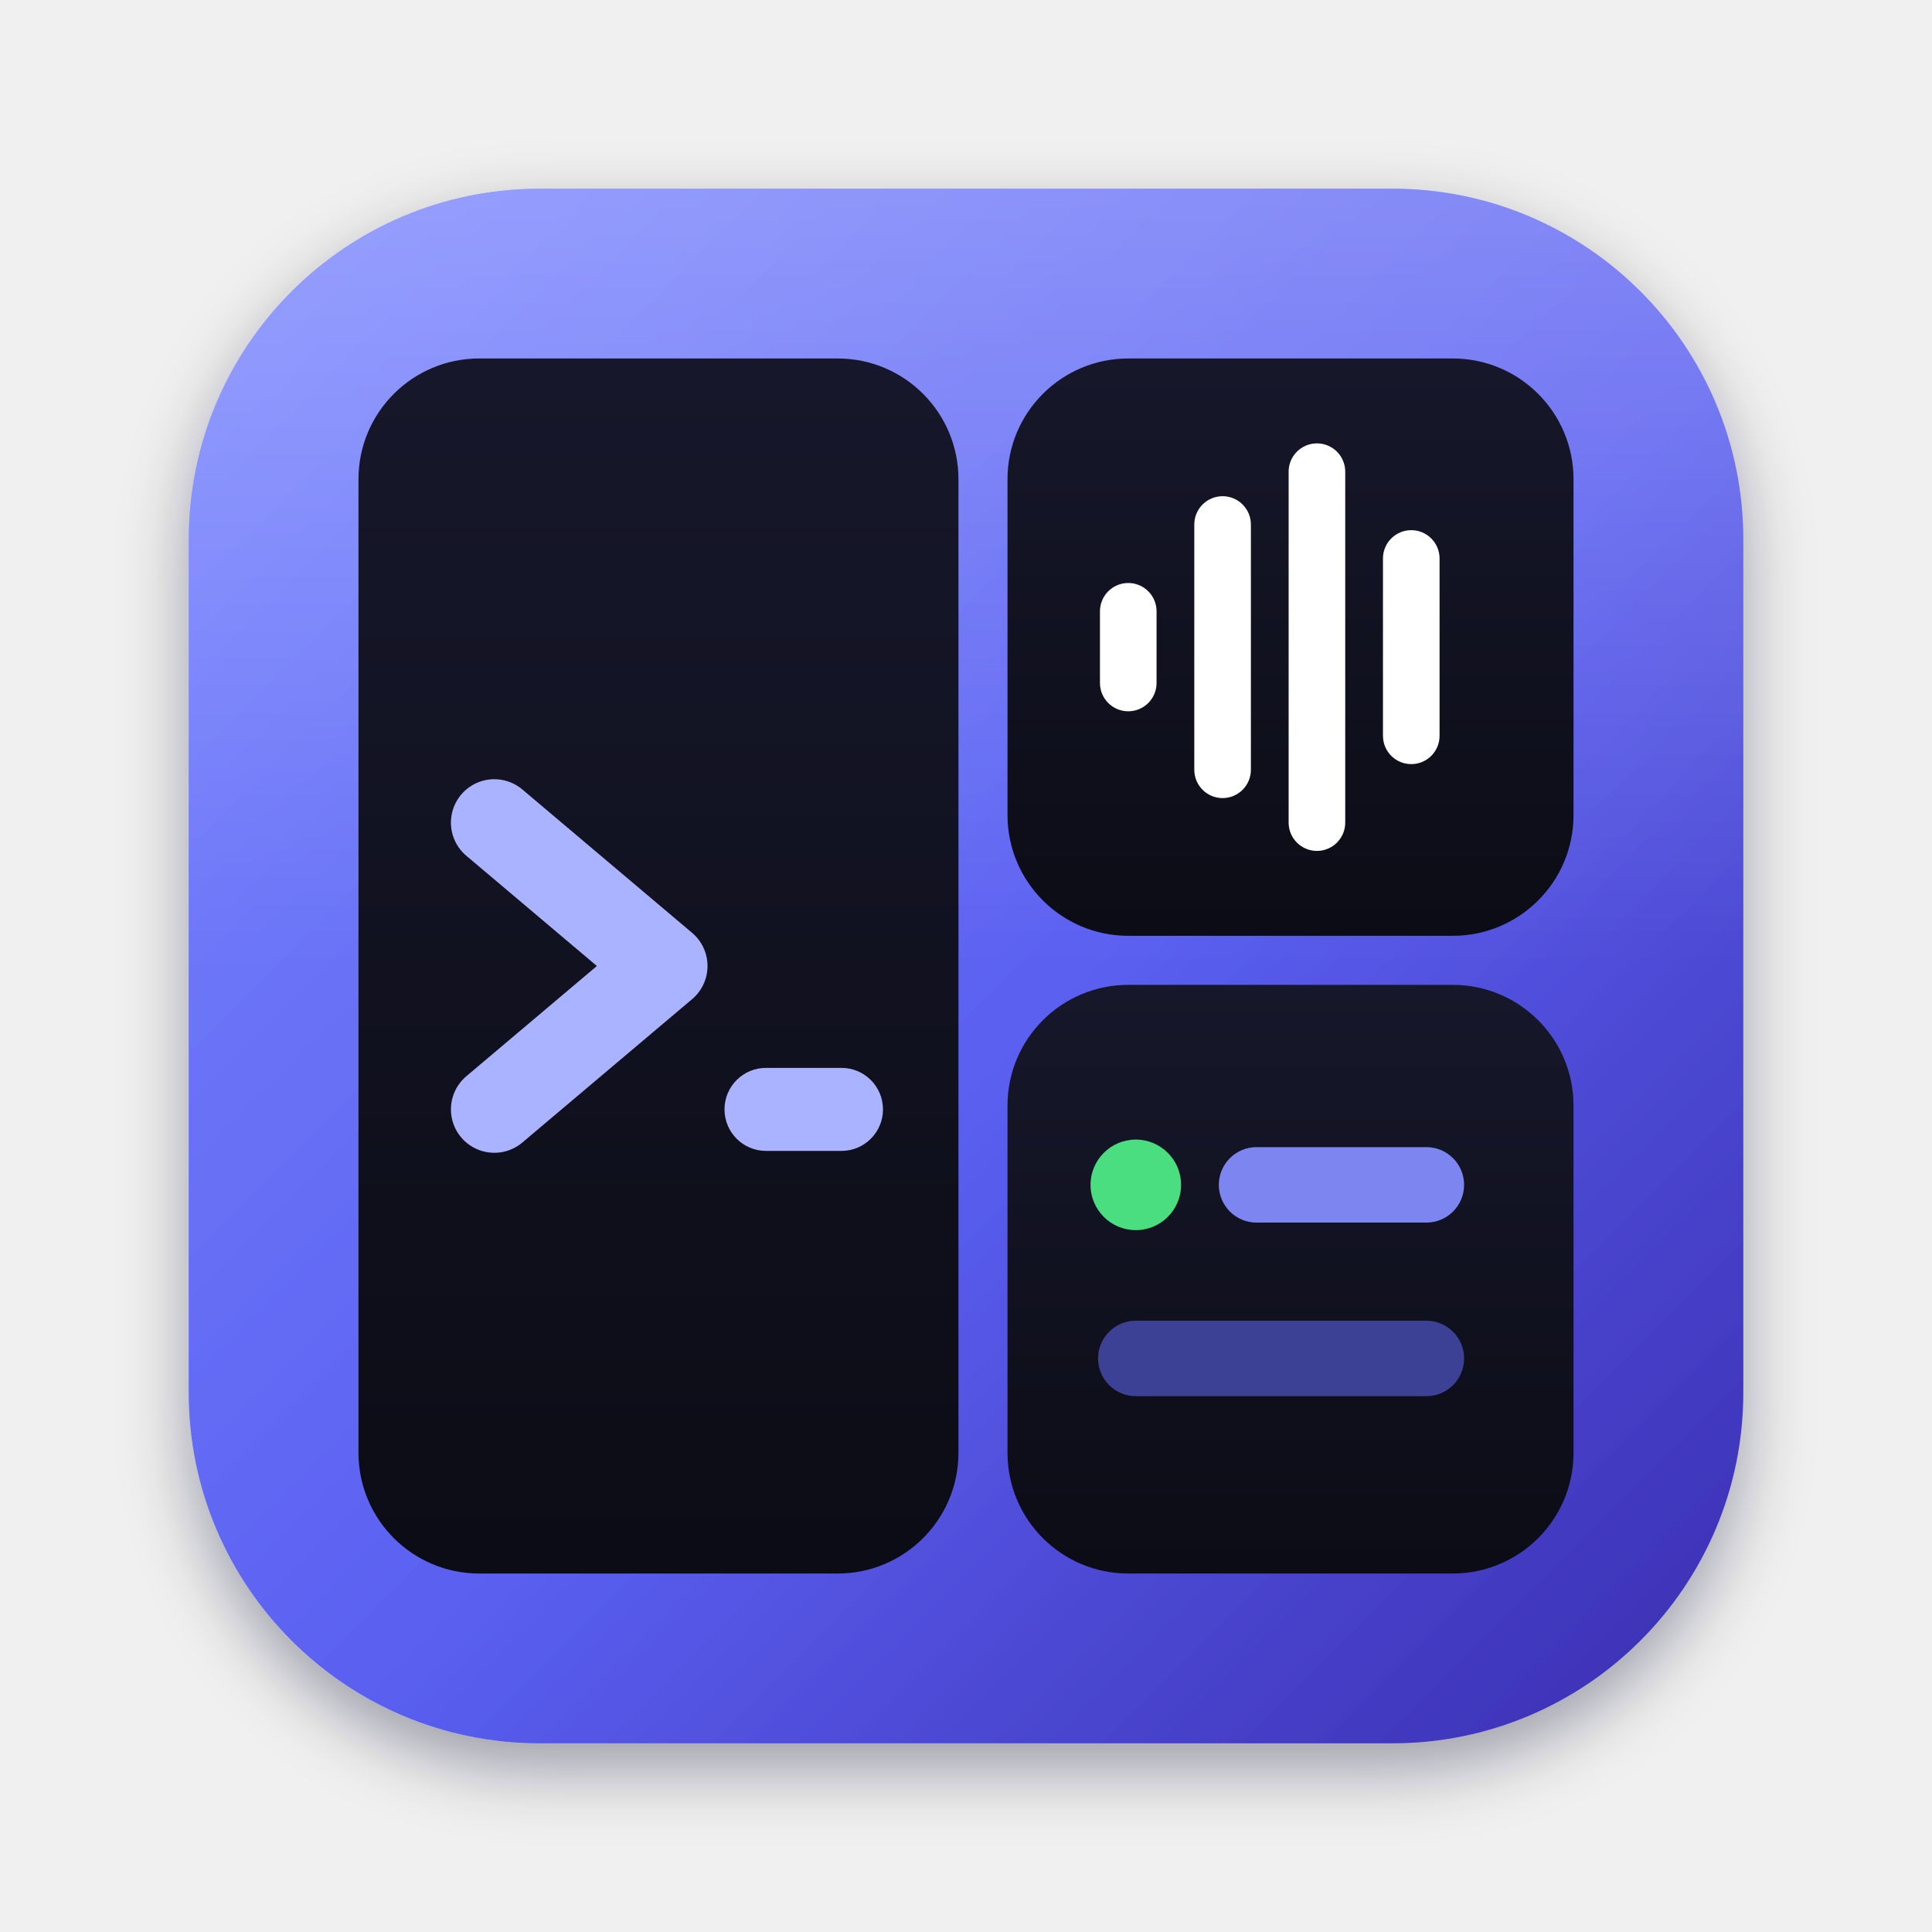
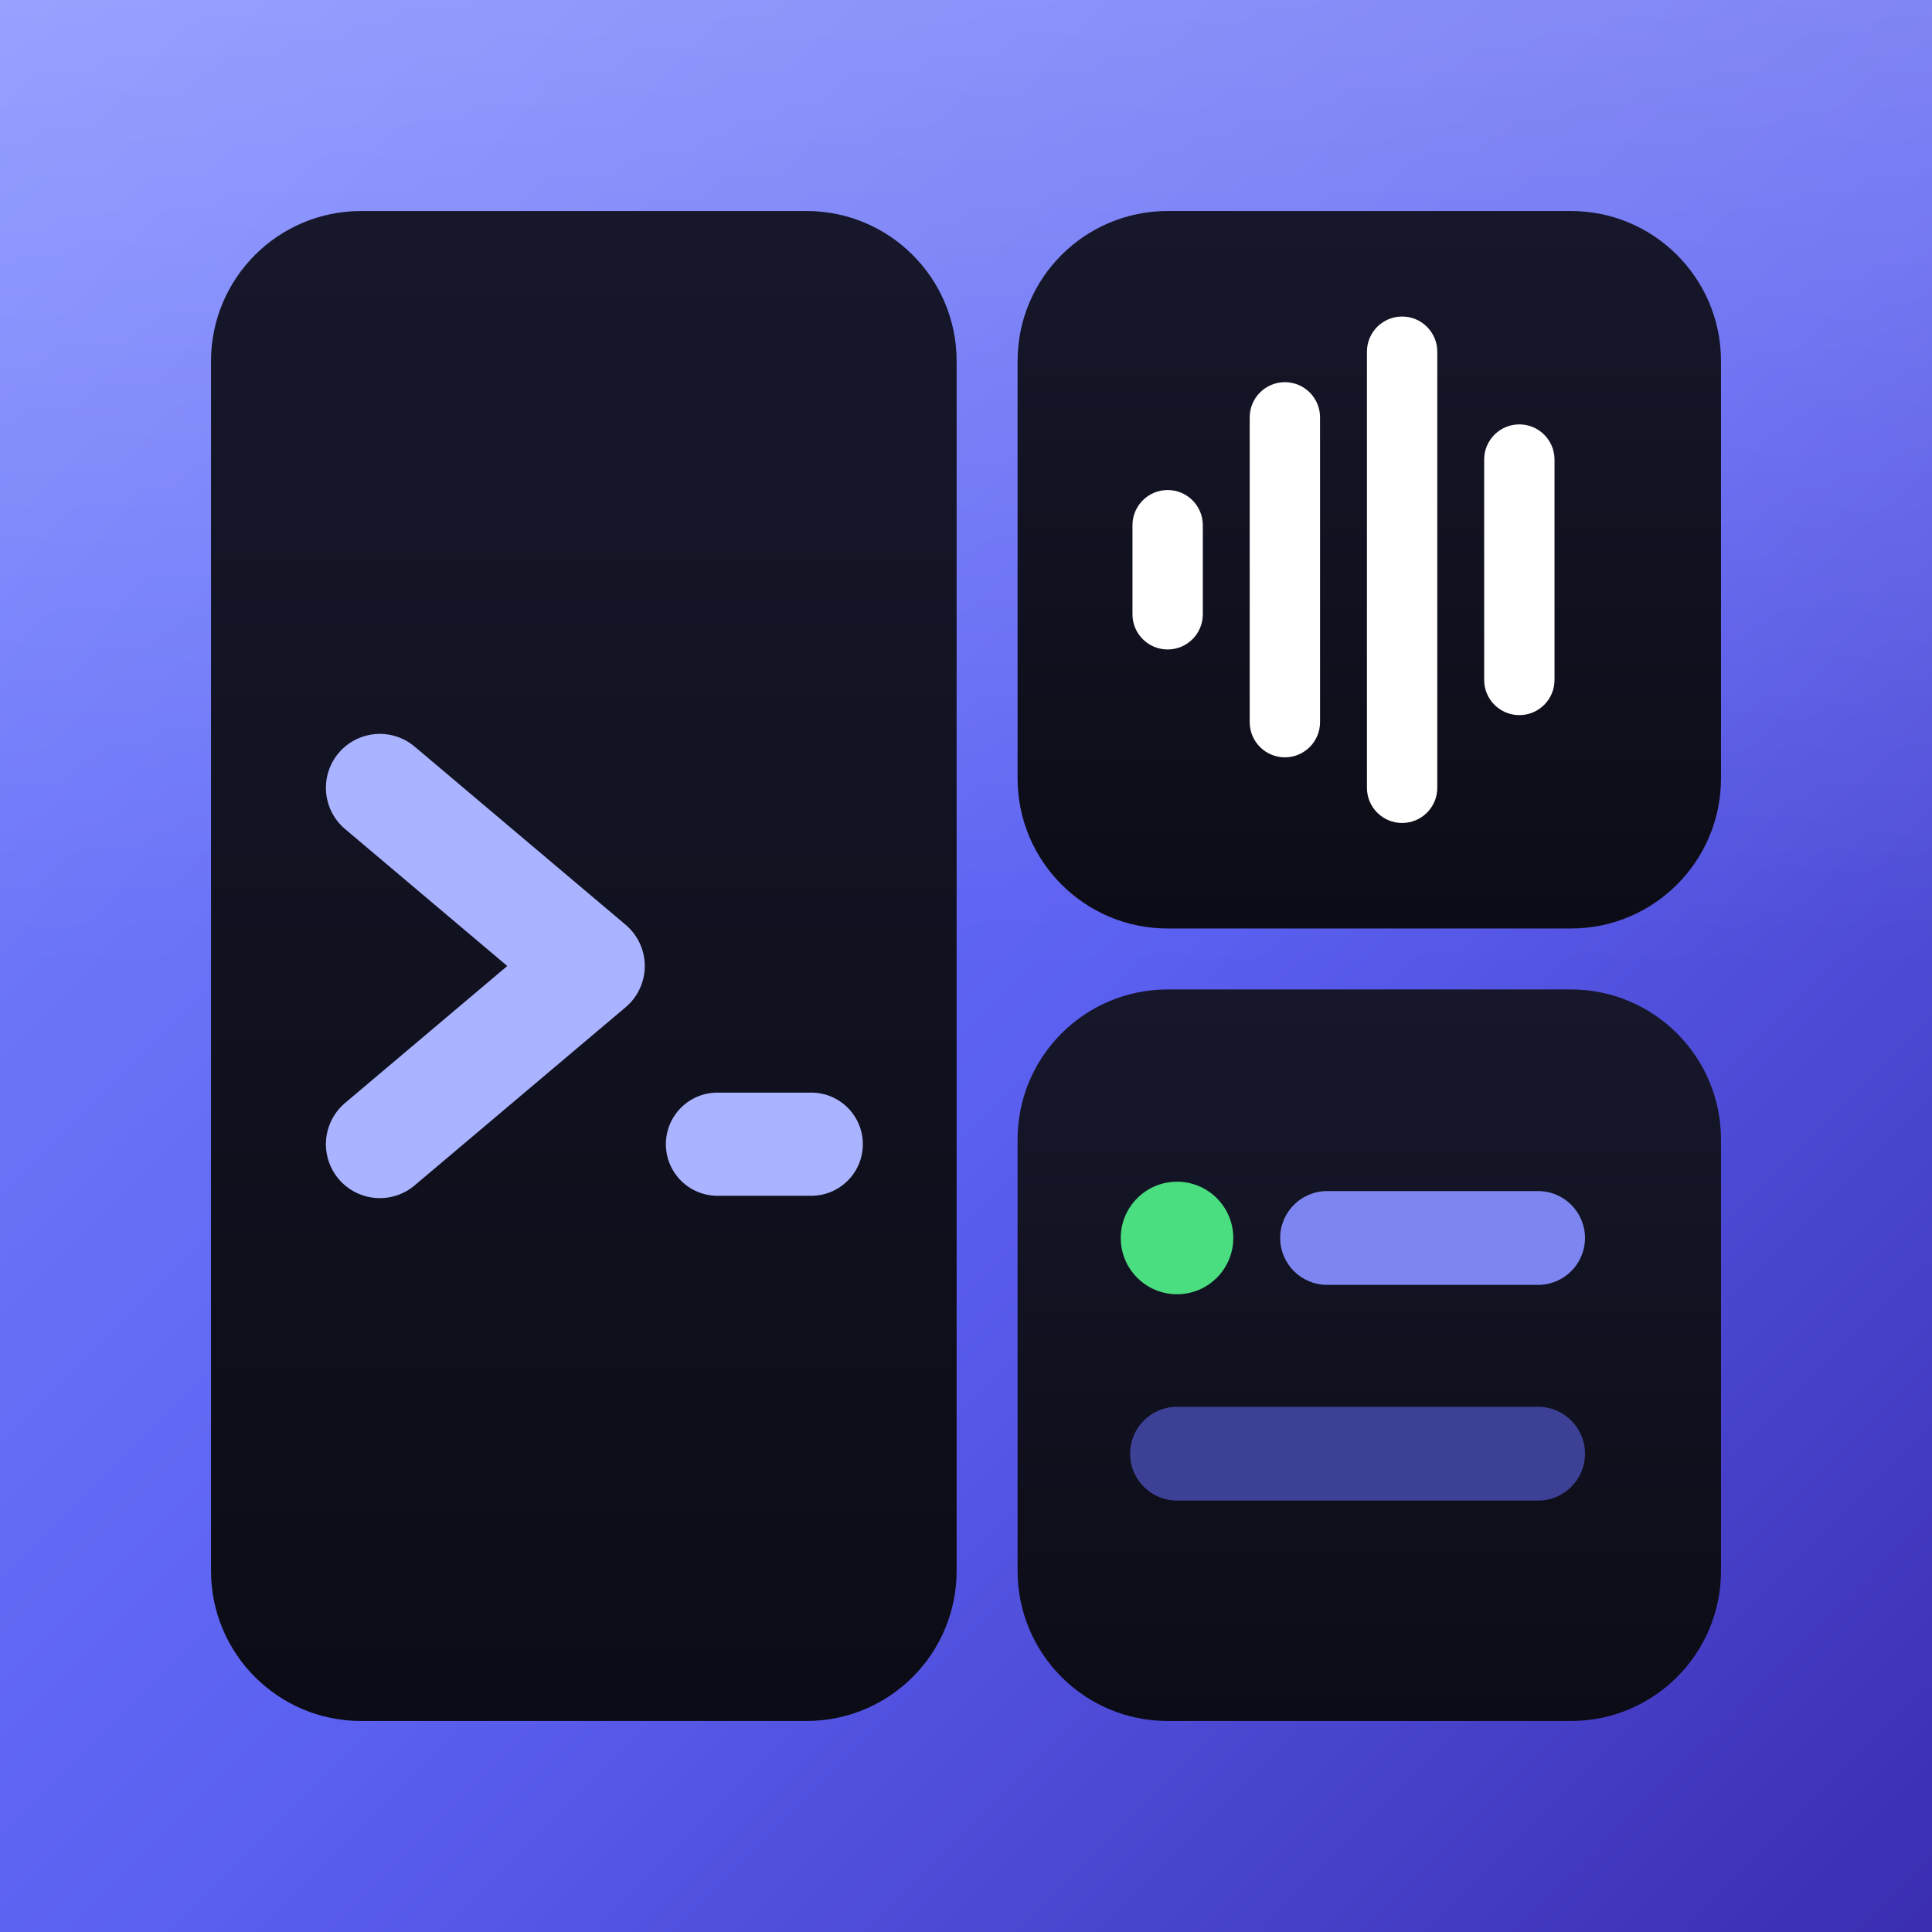
- <svg xmlns="http://www.w3.org/2000/svg" viewBox="0 0 1024 1024" width="1024" height="1024">
+ <svg xmlns="http://www.w3.org/2000/svg" viewBox="100 100 824 824" width="824" height="824">
  <defs>
    <linearGradient id="bg" x1="0" y1="0" x2="1" y2="1">
      <stop offset="0" stop-color="#7b88ff" />
      <stop offset="0.55" stop-color="#5a5ff0" />
      <stop offset="1" stop-color="#3a2db0" />
    </linearGradient>
    <linearGradient id="pane" x1="0" y1="0" x2="0" y2="1">
      <stop offset="0" stop-color="#16172a" />
      <stop offset="1" stop-color="#0c0c16" />
    </linearGradient>
    <linearGradient id="sheen" x1="0" y1="0" x2="0" y2="1">
      <stop offset="0" stop-color="#ffffff" stop-opacity="0.22" />
      <stop offset="0.5" stop-color="#ffffff" stop-opacity="0" />
    </linearGradient>
-     <filter id="drop" x="-20%" y="-20%" width="140%" height="140%">
-       <feDropShadow dx="0" dy="14" stdDeviation="18" flood-color="#0b0b2a" flood-opacity="0.35" />
-     </filter>
  </defs>
-   <rect x="100" y="100" width="824" height="824" rx="186" fill="url(#bg)" filter="url(#drop)" />
-   <rect x="100" y="100" width="824" height="824" rx="186" fill="url(#sheen)" />
+   <rect x="100" y="100" width="824" height="824" fill="url(#bg)" />
+   <rect x="100" y="100" width="824" height="824" fill="url(#sheen)" />
  <rect x="190" y="190" width="318" height="644" rx="64" fill="url(#pane)" />
  <polyline points="262,436 352,512 262,588" fill="none" stroke="#aab3ff" stroke-width="46" stroke-linecap="round" stroke-linejoin="round" />
  <rect x="384" y="566" width="84" height="44" rx="22" fill="#aab3ff" />
  <rect x="534" y="190" width="300" height="306" rx="64" fill="url(#pane)" />
  <g fill="#ffffff">
    <rect x="583" y="309" width="30" height="68" rx="15" />
    <rect x="633" y="263" width="30" height="160" rx="15" />
    <rect x="683" y="235" width="30" height="216" rx="15" />
    <rect x="733" y="281" width="30" height="124" rx="15" />
  </g>
  <rect x="534" y="522" width="300" height="312" rx="64" fill="url(#pane)" />
  <circle cx="602" cy="628" r="24" fill="#4ade80" />
  <rect x="646" y="608" width="130" height="40" rx="20" fill="#7d86f0" />
  <rect x="582" y="700" width="194" height="40" rx="20" fill="#3d4196" />
</svg>
